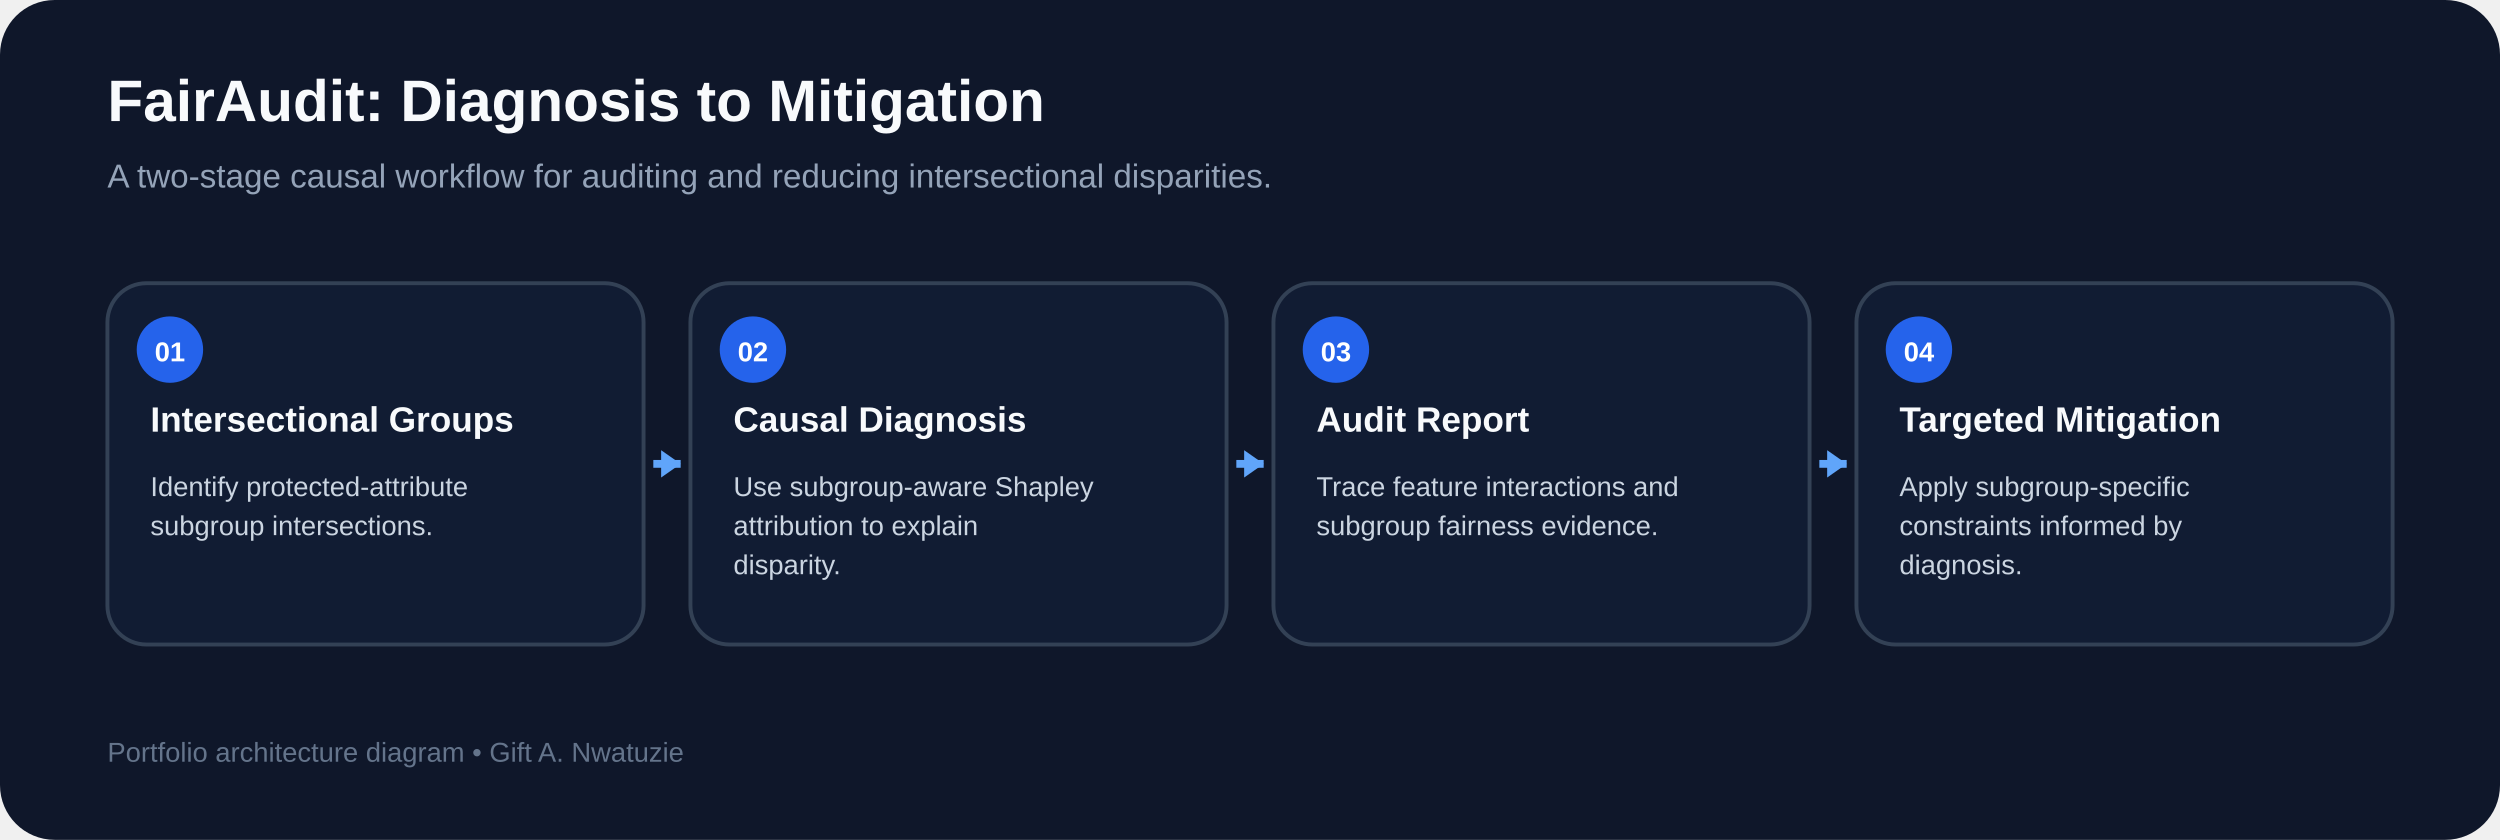
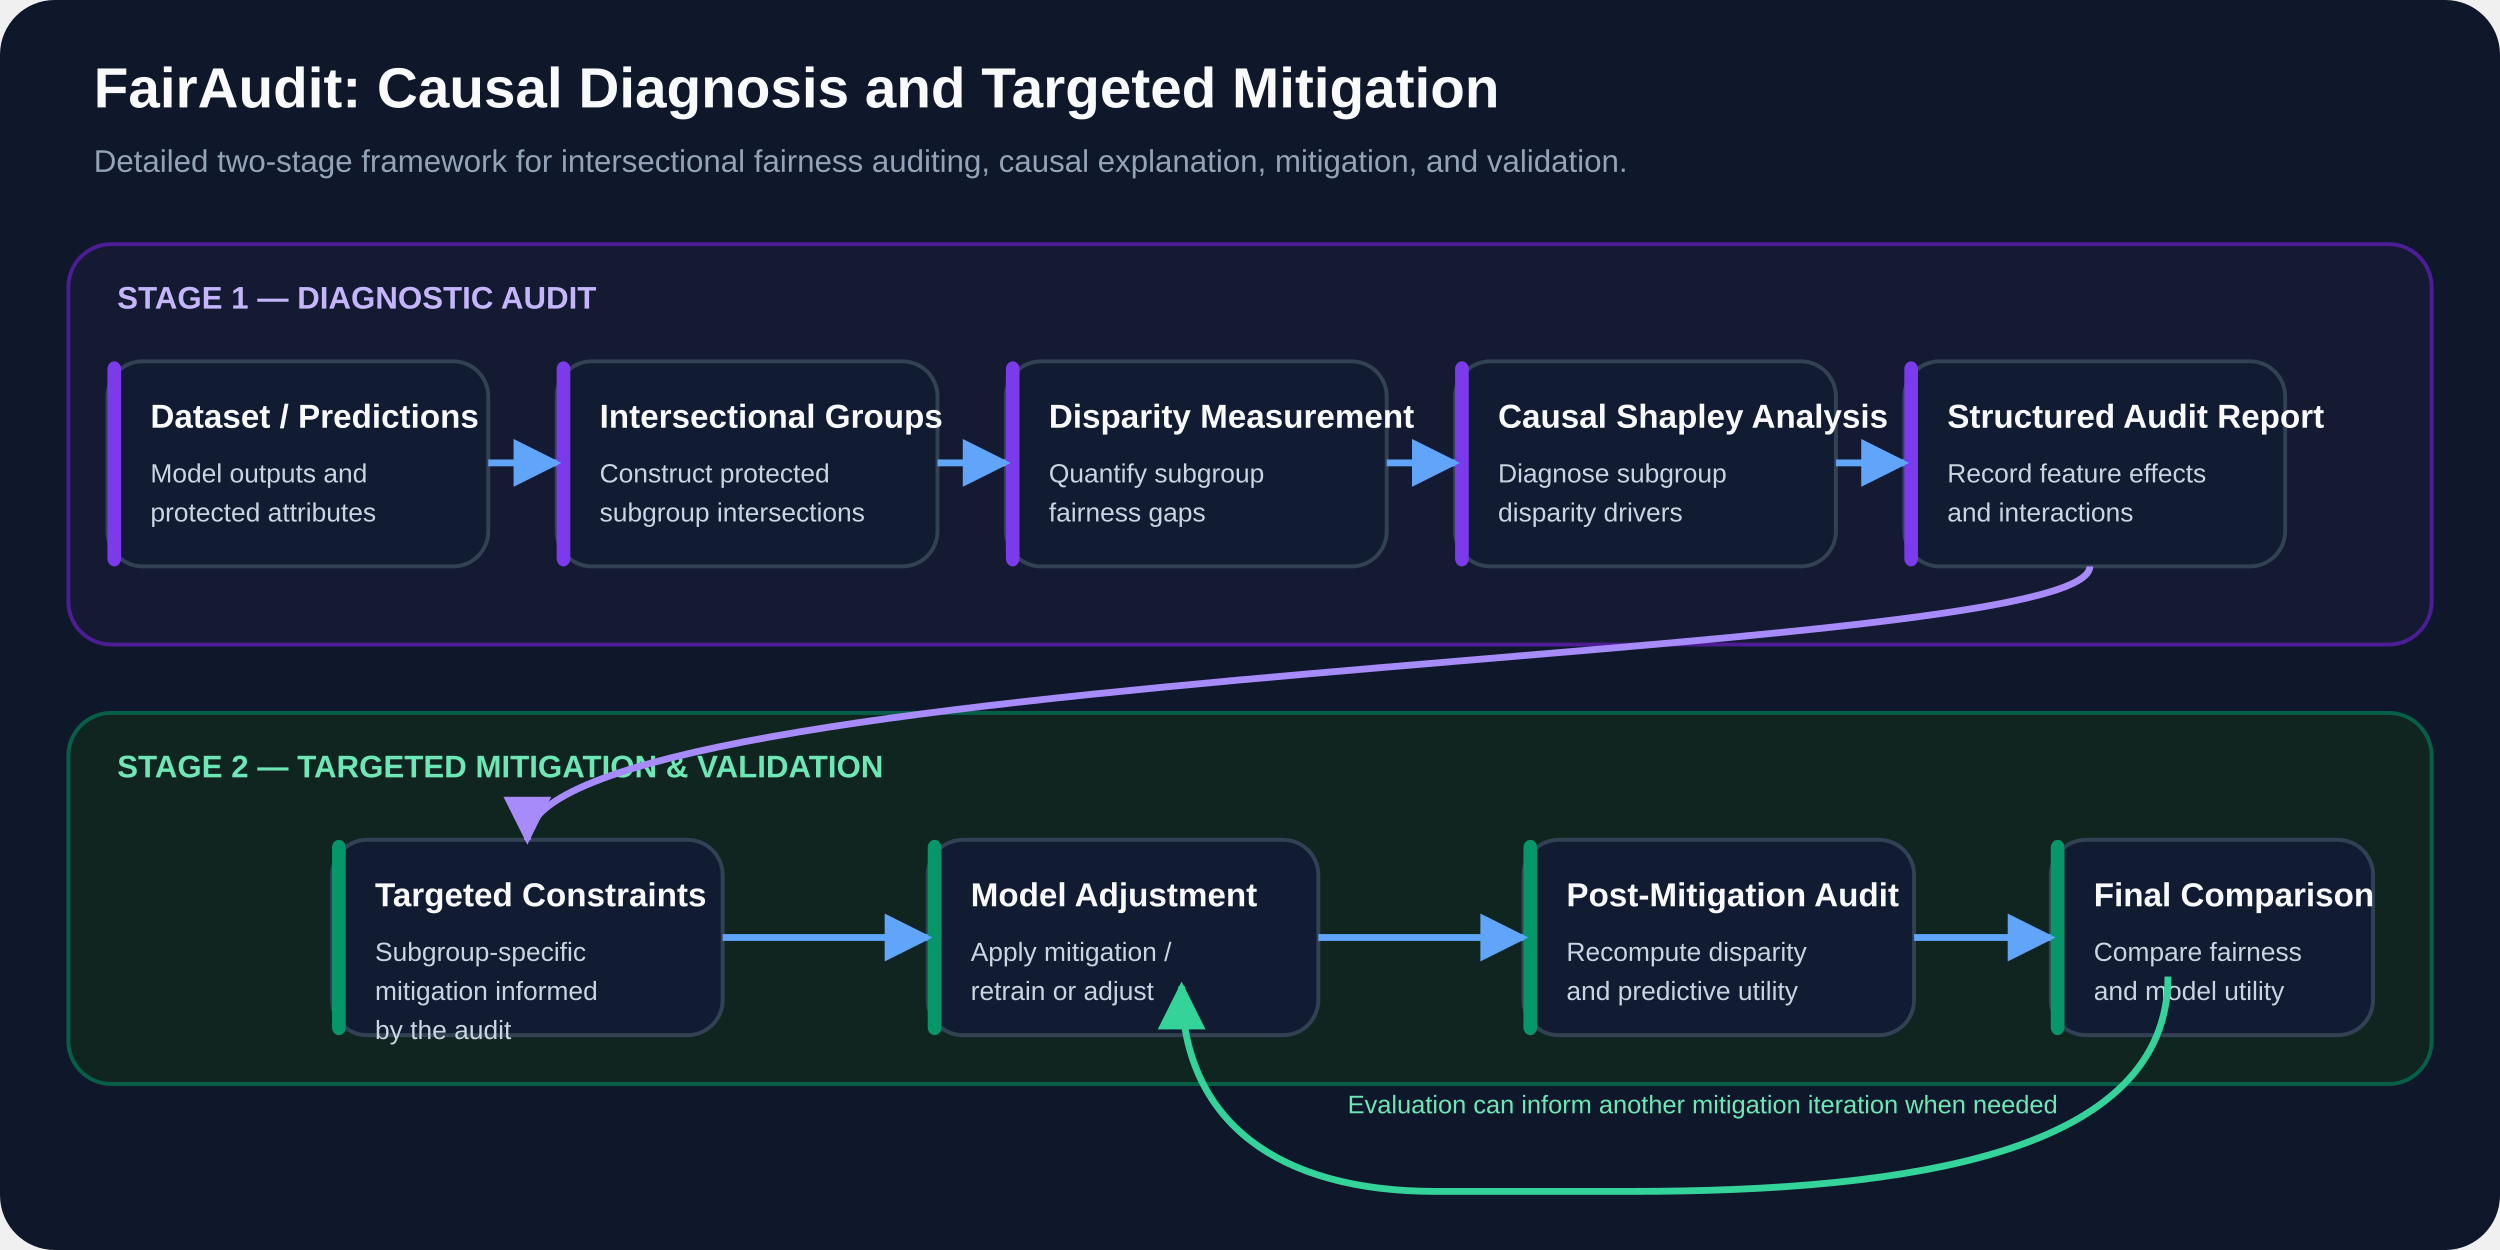
- <svg xmlns="http://www.w3.org/2000/svg" width="1280" height="430" viewBox="0 0 1280 430" role="img" aria-labelledby="title desc">
-   <rect width="1280" height="430" rx="28" fill="#0f172a" />
-   <text x="55" y="62" font-family="Arial, sans-serif" font-size="30" font-weight="700" fill="#f8fafc">FairAudit: Diagnosis to Mitigation</text>
-   <text x="55" y="96" font-family="Arial, sans-serif" font-size="17" fill="#94a3b8">A two-stage causal workflow for auditing and reducing intersectional disparities.</text>
-   <rect x="55.0" y="145" width="274.5" height="185" rx="20" fill="#111c33" stroke="#334155" stroke-width="2" />
-   <circle cx="87.0" cy="179" r="17" fill="#2563eb" />
-   <text x="87.0" y="185" text-anchor="middle" font-family="Arial" font-size="14" font-weight="700" fill="white">01</text>
-   <text x="77.0" y="221" font-family="Arial" font-size="18" font-weight="700" fill="#f8fafc">Intersectional Groups</text>
-   <text x="77.0" y="254" font-family="Arial" font-size="14" fill="#cbd5e1">Identify protected-attribute</text>
-   <text x="77.0" y="274" font-family="Arial" font-size="14" fill="#cbd5e1">subgroup intersections.</text>
-   <line x1="334.5" y1="237.5" x2="348.5" y2="237.5" stroke="#60a5fa" stroke-width="4" />
-   <polygon points="348.5,237.5 338.5,230.5 338.5,244.5" fill="#60a5fa" />
-   <rect x="353.5" y="145" width="274.5" height="185" rx="20" fill="#111c33" stroke="#334155" stroke-width="2" />
-   <circle cx="385.5" cy="179" r="17" fill="#2563eb" />
-   <text x="385.5" y="185" text-anchor="middle" font-family="Arial" font-size="14" font-weight="700" fill="white">02</text>
-   <text x="375.5" y="221" font-family="Arial" font-size="18" font-weight="700" fill="#f8fafc">Causal Diagnosis</text>
-   <text x="375.5" y="254" font-family="Arial" font-size="14" fill="#cbd5e1">Use subgroup-aware Shapley</text>
-   <text x="375.5" y="274" font-family="Arial" font-size="14" fill="#cbd5e1">attribution to explain</text>
-   <text x="375.5" y="294" font-family="Arial" font-size="14" fill="#cbd5e1">disparity.</text>
-   <line x1="633.0" y1="237.5" x2="647.0" y2="237.5" stroke="#60a5fa" stroke-width="4" />
-   <polygon points="647.0,237.5 637.0,230.5 637.0,244.5" fill="#60a5fa" />
-   <rect x="652.0" y="145" width="274.5" height="185" rx="20" fill="#111c33" stroke="#334155" stroke-width="2" />
-   <circle cx="684.0" cy="179" r="17" fill="#2563eb" />
-   <text x="684.0" y="185" text-anchor="middle" font-family="Arial" font-size="14" font-weight="700" fill="white">03</text>
-   <text x="674.0" y="221" font-family="Arial" font-size="18" font-weight="700" fill="#f8fafc">Audit Report</text>
-   <text x="674.0" y="254" font-family="Arial" font-size="14" fill="#cbd5e1">Trace feature interactions and</text>
-   <text x="674.0" y="274" font-family="Arial" font-size="14" fill="#cbd5e1">subgroup fairness evidence.</text>
-   <line x1="931.5" y1="237.5" x2="945.5" y2="237.5" stroke="#60a5fa" stroke-width="4" />
-   <polygon points="945.5,237.5 935.5,230.5 935.5,244.5" fill="#60a5fa" />
-   <rect x="950.5" y="145" width="274.5" height="185" rx="20" fill="#111c33" stroke="#334155" stroke-width="2" />
-   <circle cx="982.5" cy="179" r="17" fill="#2563eb" />
-   <text x="982.5" y="185" text-anchor="middle" font-family="Arial" font-size="14" font-weight="700" fill="white">04</text>
-   <text x="972.5" y="221" font-family="Arial" font-size="18" font-weight="700" fill="#f8fafc">Targeted Mitigation</text>
-   <text x="972.5" y="254" font-family="Arial" font-size="14" fill="#cbd5e1">Apply subgroup-specific</text>
-   <text x="972.5" y="274" font-family="Arial" font-size="14" fill="#cbd5e1">constraints informed by</text>
-   <text x="972.5" y="294" font-family="Arial" font-size="14" fill="#cbd5e1">diagnosis.</text>
-   <text x="55" y="390" font-family="Arial" font-size="14" fill="#64748b">Portfolio architecture diagram • Gift A. Nwatuzie</text>
+ <svg xmlns="http://www.w3.org/2000/svg" width="1280" height="640" viewBox="0 0 1280 640" role="img">
+   <rect width="1280" height="640" rx="28" fill="#0f172a" />
+   <text x="48" y="55" font-family="Arial,sans-serif" font-size="29" font-weight="700" fill="#f8fafc">FairAudit: Causal Diagnosis and Targeted Mitigation</text>
+   <text x="48" y="88" font-family="Arial,sans-serif" font-size="16" fill="#94a3b8">Detailed two-stage framework for intersectional fairness auditing, causal explanation, mitigation, and validation.</text>
+   <rect x="35" y="125" width="1210" height="205" rx="22" fill="#131a31" stroke="#4c1d95" stroke-width="2" />
+   <text x="60" y="158" font-family="Arial" font-size="16" font-weight="700" fill="#c4b5fd">STAGE 1 — DIAGNOSTIC AUDIT</text>
+   <rect x="55" y="185" width="195" height="105" rx="18" fill="#111c33" stroke="#334155" stroke-width="2" />
+   <rect x="55" y="185" width="7" height="105" rx="4" fill="#7c3aed" />
+   <text x="77" y="219" font-family="Arial,sans-serif" font-size="17" font-weight="700" fill="#f8fafc">Dataset / Predictions</text>
+   <text x="77" y="247" font-family="Arial,sans-serif" font-size="13.5" fill="#cbd5e1">Model outputs and</text>
+   <text x="77" y="267" font-family="Arial,sans-serif" font-size="13.5" fill="#cbd5e1">protected attributes</text>
+   <rect x="285" y="185" width="195" height="105" rx="18" fill="#111c33" stroke="#334155" stroke-width="2" />
+   <rect x="285" y="185" width="7" height="105" rx="4" fill="#7c3aed" />
+   <text x="307" y="219" font-family="Arial,sans-serif" font-size="17" font-weight="700" fill="#f8fafc">Intersectional Groups</text>
+   <text x="307" y="247" font-family="Arial,sans-serif" font-size="13.5" fill="#cbd5e1">Construct protected</text>
+   <text x="307" y="267" font-family="Arial,sans-serif" font-size="13.5" fill="#cbd5e1">subgroup intersections</text>
+   <rect x="515" y="185" width="195" height="105" rx="18" fill="#111c33" stroke="#334155" stroke-width="2" />
+   <rect x="515" y="185" width="7" height="105" rx="4" fill="#7c3aed" />
+   <text x="537" y="219" font-family="Arial,sans-serif" font-size="17" font-weight="700" fill="#f8fafc">Disparity Measurement</text>
+   <text x="537" y="247" font-family="Arial,sans-serif" font-size="13.5" fill="#cbd5e1">Quantify subgroup</text>
+   <text x="537" y="267" font-family="Arial,sans-serif" font-size="13.5" fill="#cbd5e1">fairness gaps</text>
+   <rect x="745" y="185" width="195" height="105" rx="18" fill="#111c33" stroke="#334155" stroke-width="2" />
+   <rect x="745" y="185" width="7" height="105" rx="4" fill="#7c3aed" />
+   <text x="767" y="219" font-family="Arial,sans-serif" font-size="17" font-weight="700" fill="#f8fafc">Causal Shapley Analysis</text>
+   <text x="767" y="247" font-family="Arial,sans-serif" font-size="13.5" fill="#cbd5e1">Diagnose subgroup</text>
+   <text x="767" y="267" font-family="Arial,sans-serif" font-size="13.5" fill="#cbd5e1">disparity drivers</text>
+   <rect x="975" y="185" width="195" height="105" rx="18" fill="#111c33" stroke="#334155" stroke-width="2" />
+   <rect x="975" y="185" width="7" height="105" rx="4" fill="#7c3aed" />
+   <text x="997" y="219" font-family="Arial,sans-serif" font-size="17" font-weight="700" fill="#f8fafc">Structured Audit Report</text>
+   <text x="997" y="247" font-family="Arial,sans-serif" font-size="13.5" fill="#cbd5e1">Record feature effects</text>
+   <text x="997" y="267" font-family="Arial,sans-serif" font-size="13.5" fill="#cbd5e1">and interactions</text>
+   <defs>
+     <marker id="arr" viewBox="0 0 10 10" refX="9" refY="5" markerWidth="7" markerHeight="7" orient="auto-start-reverse">
+       <path d="M 0 0 L 10 5 L 0 10 z" fill="#60a5fa" />
+     </marker>
+   </defs>
+   <line x1="250" y1="237" x2="285" y2="237" stroke="#60a5fa" stroke-width="3.5" marker-end="url(#arr)" />
+   <defs>
+     <marker id="arr" viewBox="0 0 10 10" refX="9" refY="5" markerWidth="7" markerHeight="7" orient="auto-start-reverse">
+       <path d="M 0 0 L 10 5 L 0 10 z" fill="#60a5fa" />
+     </marker>
+   </defs>
+   <line x1="480" y1="237" x2="515" y2="237" stroke="#60a5fa" stroke-width="3.5" marker-end="url(#arr)" />
+   <defs>
+     <marker id="arr" viewBox="0 0 10 10" refX="9" refY="5" markerWidth="7" markerHeight="7" orient="auto-start-reverse">
+       <path d="M 0 0 L 10 5 L 0 10 z" fill="#60a5fa" />
+     </marker>
+   </defs>
+   <line x1="710" y1="237" x2="745" y2="237" stroke="#60a5fa" stroke-width="3.5" marker-end="url(#arr)" />
+   <defs>
+     <marker id="arr" viewBox="0 0 10 10" refX="9" refY="5" markerWidth="7" markerHeight="7" orient="auto-start-reverse">
+       <path d="M 0 0 L 10 5 L 0 10 z" fill="#60a5fa" />
+     </marker>
+   </defs>
+   <line x1="940" y1="237" x2="975" y2="237" stroke="#60a5fa" stroke-width="3.5" marker-end="url(#arr)" />
+   <rect x="35" y="365" width="1210" height="190" rx="22" fill="#10251f" stroke="#065f46" stroke-width="2" />
+   <text x="60" y="398" font-family="Arial" font-size="16" font-weight="700" fill="#6ee7b7">STAGE 2 — TARGETED MITIGATION &amp; VALIDATION</text>
+   <rect x="170" y="430" width="200" height="100" rx="18" fill="#111c33" stroke="#334155" stroke-width="2" />
+   <rect x="170" y="430" width="7" height="100" rx="4" fill="#059669" />
+   <text x="192" y="464" font-family="Arial,sans-serif" font-size="17" font-weight="700" fill="#f8fafc">Targeted Constraints</text>
+   <text x="192" y="492" font-family="Arial,sans-serif" font-size="13.5" fill="#cbd5e1">Subgroup-specific</text>
+   <text x="192" y="512" font-family="Arial,sans-serif" font-size="13.5" fill="#cbd5e1">mitigation informed</text>
+   <text x="192" y="532" font-family="Arial,sans-serif" font-size="13.5" fill="#cbd5e1">by the audit</text>
+   <rect x="475" y="430" width="200" height="100" rx="18" fill="#111c33" stroke="#334155" stroke-width="2" />
+   <rect x="475" y="430" width="7" height="100" rx="4" fill="#059669" />
+   <text x="497" y="464" font-family="Arial,sans-serif" font-size="17" font-weight="700" fill="#f8fafc">Model Adjustment</text>
+   <text x="497" y="492" font-family="Arial,sans-serif" font-size="13.5" fill="#cbd5e1">Apply mitigation /</text>
+   <text x="497" y="512" font-family="Arial,sans-serif" font-size="13.5" fill="#cbd5e1">retrain or adjust</text>
+   <rect x="780" y="430" width="200" height="100" rx="18" fill="#111c33" stroke="#334155" stroke-width="2" />
+   <rect x="780" y="430" width="7" height="100" rx="4" fill="#059669" />
+   <text x="802" y="464" font-family="Arial,sans-serif" font-size="17" font-weight="700" fill="#f8fafc">Post-Mitigation Audit</text>
+   <text x="802" y="492" font-family="Arial,sans-serif" font-size="13.5" fill="#cbd5e1">Recompute disparity</text>
+   <text x="802" y="512" font-family="Arial,sans-serif" font-size="13.5" fill="#cbd5e1">and predictive utility</text>
+   <rect x="1050" y="430" width="165" height="100" rx="18" fill="#111c33" stroke="#334155" stroke-width="2" />
+   <rect x="1050" y="430" width="7" height="100" rx="4" fill="#059669" />
+   <text x="1072" y="464" font-family="Arial,sans-serif" font-size="17" font-weight="700" fill="#f8fafc">Final Comparison</text>
+   <text x="1072" y="492" font-family="Arial,sans-serif" font-size="13.5" fill="#cbd5e1">Compare fairness</text>
+   <text x="1072" y="512" font-family="Arial,sans-serif" font-size="13.5" fill="#cbd5e1">and model utility</text>
+   <defs>
+     <marker id="arr" viewBox="0 0 10 10" refX="9" refY="5" markerWidth="7" markerHeight="7" orient="auto-start-reverse">
+       <path d="M 0 0 L 10 5 L 0 10 z" fill="#60a5fa" />
+     </marker>
+   </defs>
+   <line x1="370" y1="480" x2="475" y2="480" stroke="#60a5fa" stroke-width="3.5" marker-end="url(#arr)" />
+   <defs>
+     <marker id="arr" viewBox="0 0 10 10" refX="9" refY="5" markerWidth="7" markerHeight="7" orient="auto-start-reverse">
+       <path d="M 0 0 L 10 5 L 0 10 z" fill="#60a5fa" />
+     </marker>
+   </defs>
+   <line x1="675" y1="480" x2="780" y2="480" stroke="#60a5fa" stroke-width="3.5" marker-end="url(#arr)" />
+   <defs>
+     <marker id="arr" viewBox="0 0 10 10" refX="9" refY="5" markerWidth="7" markerHeight="7" orient="auto-start-reverse">
+       <path d="M 0 0 L 10 5 L 0 10 z" fill="#60a5fa" />
+     </marker>
+   </defs>
+   <line x1="980" y1="480" x2="1050" y2="480" stroke="#60a5fa" stroke-width="3.5" marker-end="url(#arr)" />
+   <defs>
+     <marker id="fa1" viewBox="0 0 10 10" refX="9" refY="5" markerWidth="7" markerHeight="7" orient="auto-start-reverse">
+       <path d="M 0 0 L 10 5 L 0 10 z" fill="#a78bfa" />
+     </marker>
+   </defs>
+   <path d="M 1070 290 C 1070 340, 270 340, 270 430" fill="none" stroke="#a78bfa" stroke-width="3.5" marker-end="url(#fa1)" />
+   <text x="690" y="570" font-family="Arial,sans-serif" font-size="13" fill="#6ee7b7">
+   Evaluation can inform another mitigation iteration when needed
+ </text>
+   <defs>
+     <marker id="fa2v13" viewBox="0 0 10 10" refX="9" refY="5" markerWidth="7" markerHeight="7" orient="auto-start-reverse">
+       <path d="M 0 0 L 10 5 L 0 10 z" fill="#34d399" />
+     </marker>
+   </defs>
+   <path d="M 1110 500          C 1110 590, 980 610, 835 610          L 735 610          C 655 610, 605 575, 605 505" fill="none" stroke="#34d399" stroke-width="3.5" marker-end="url(#fa2v13)" />
</svg>
